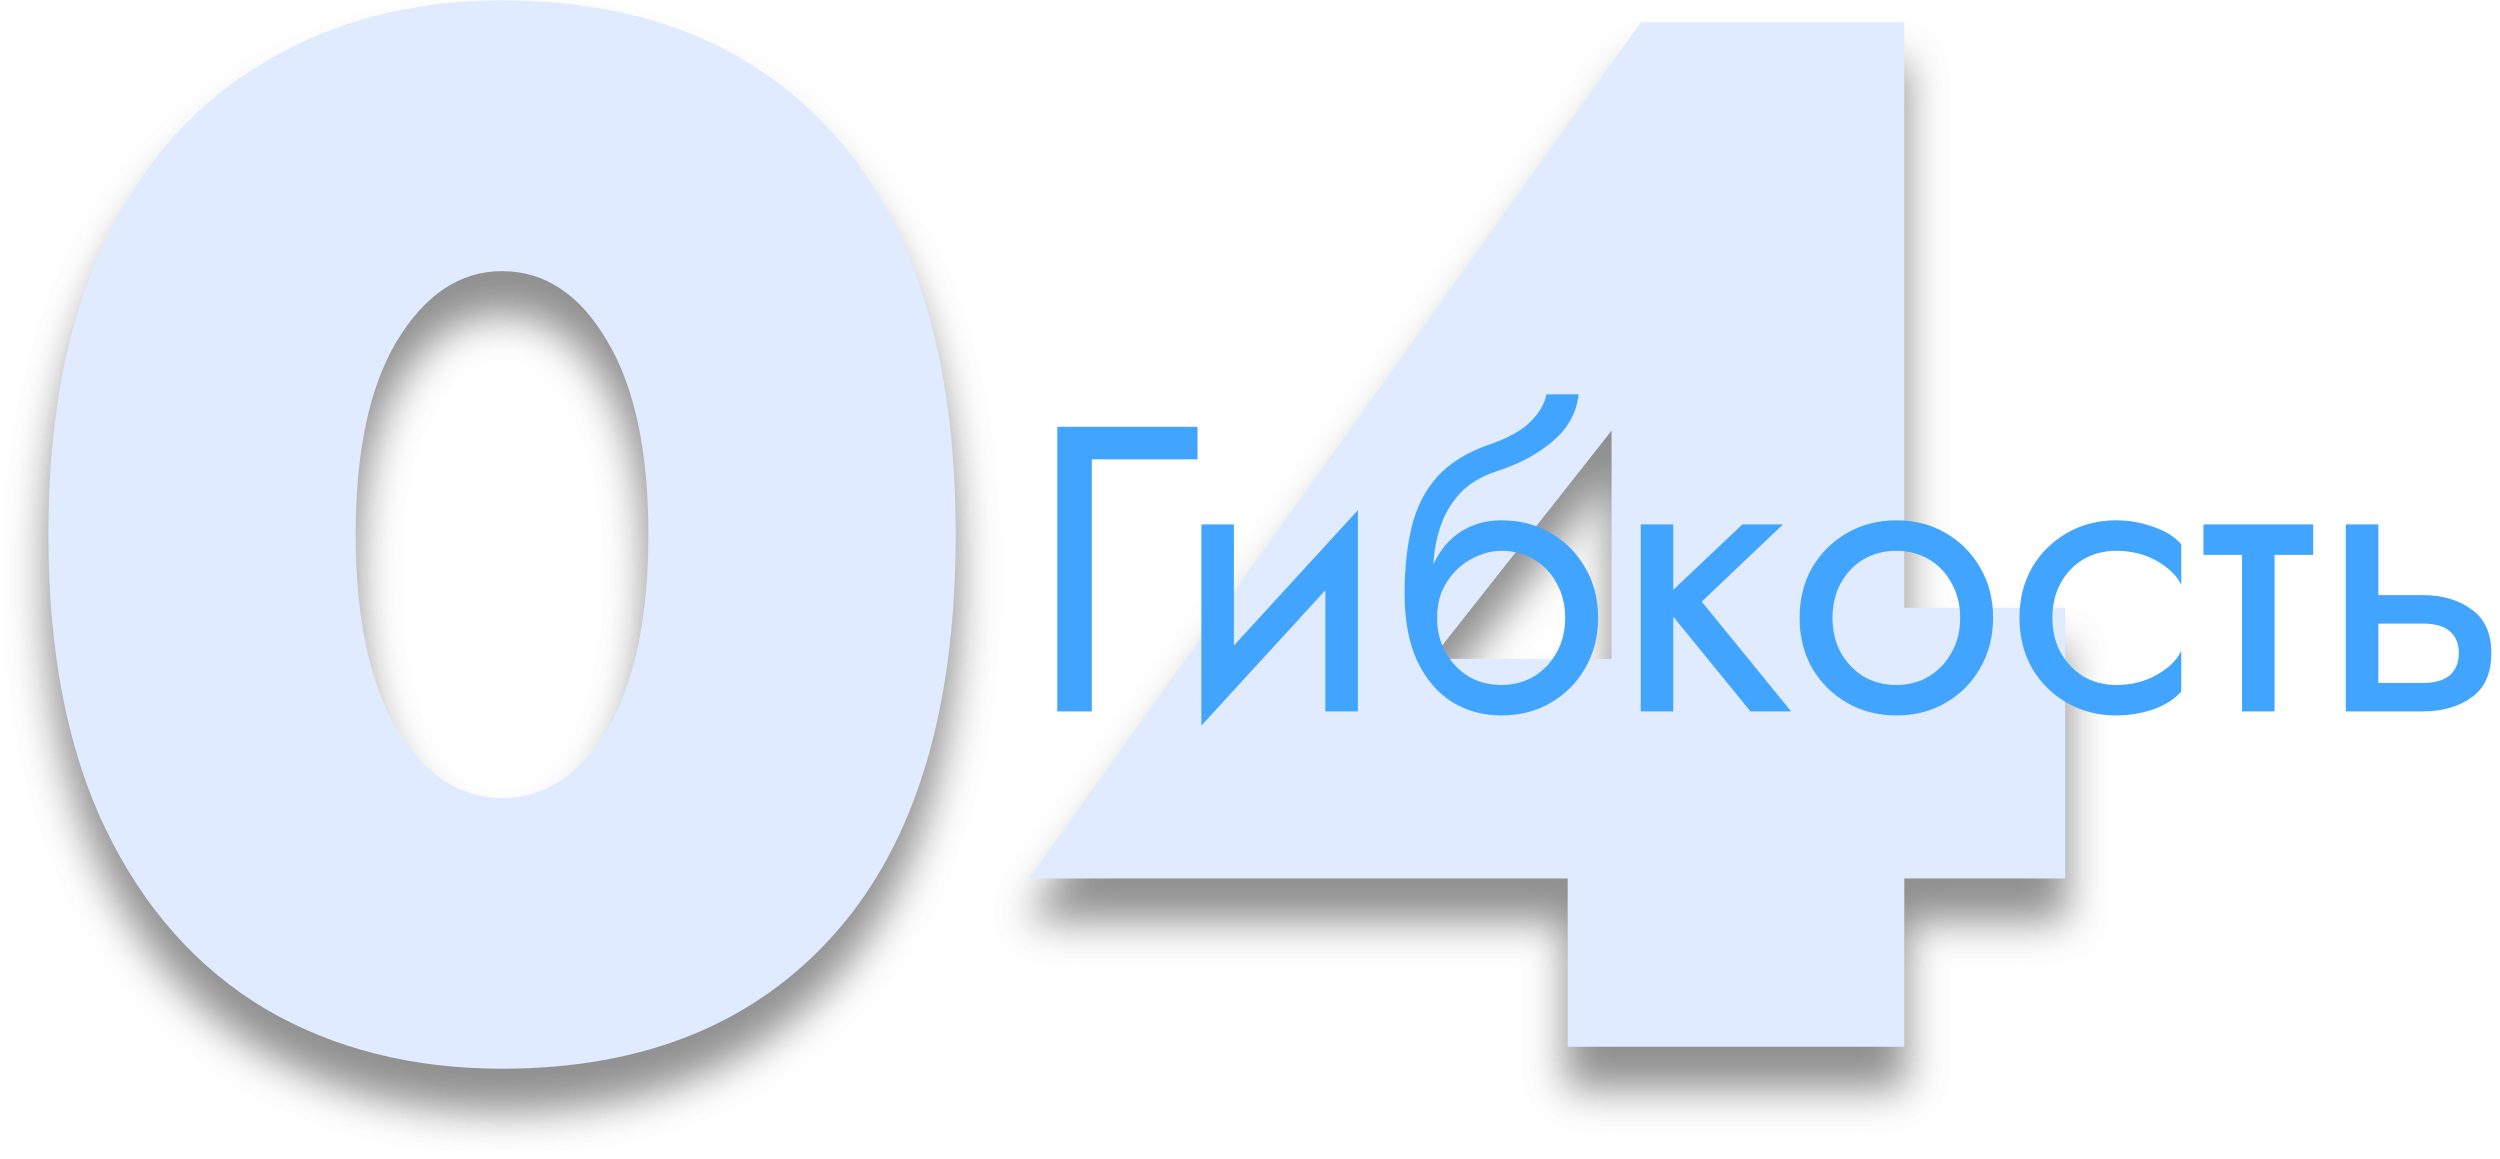
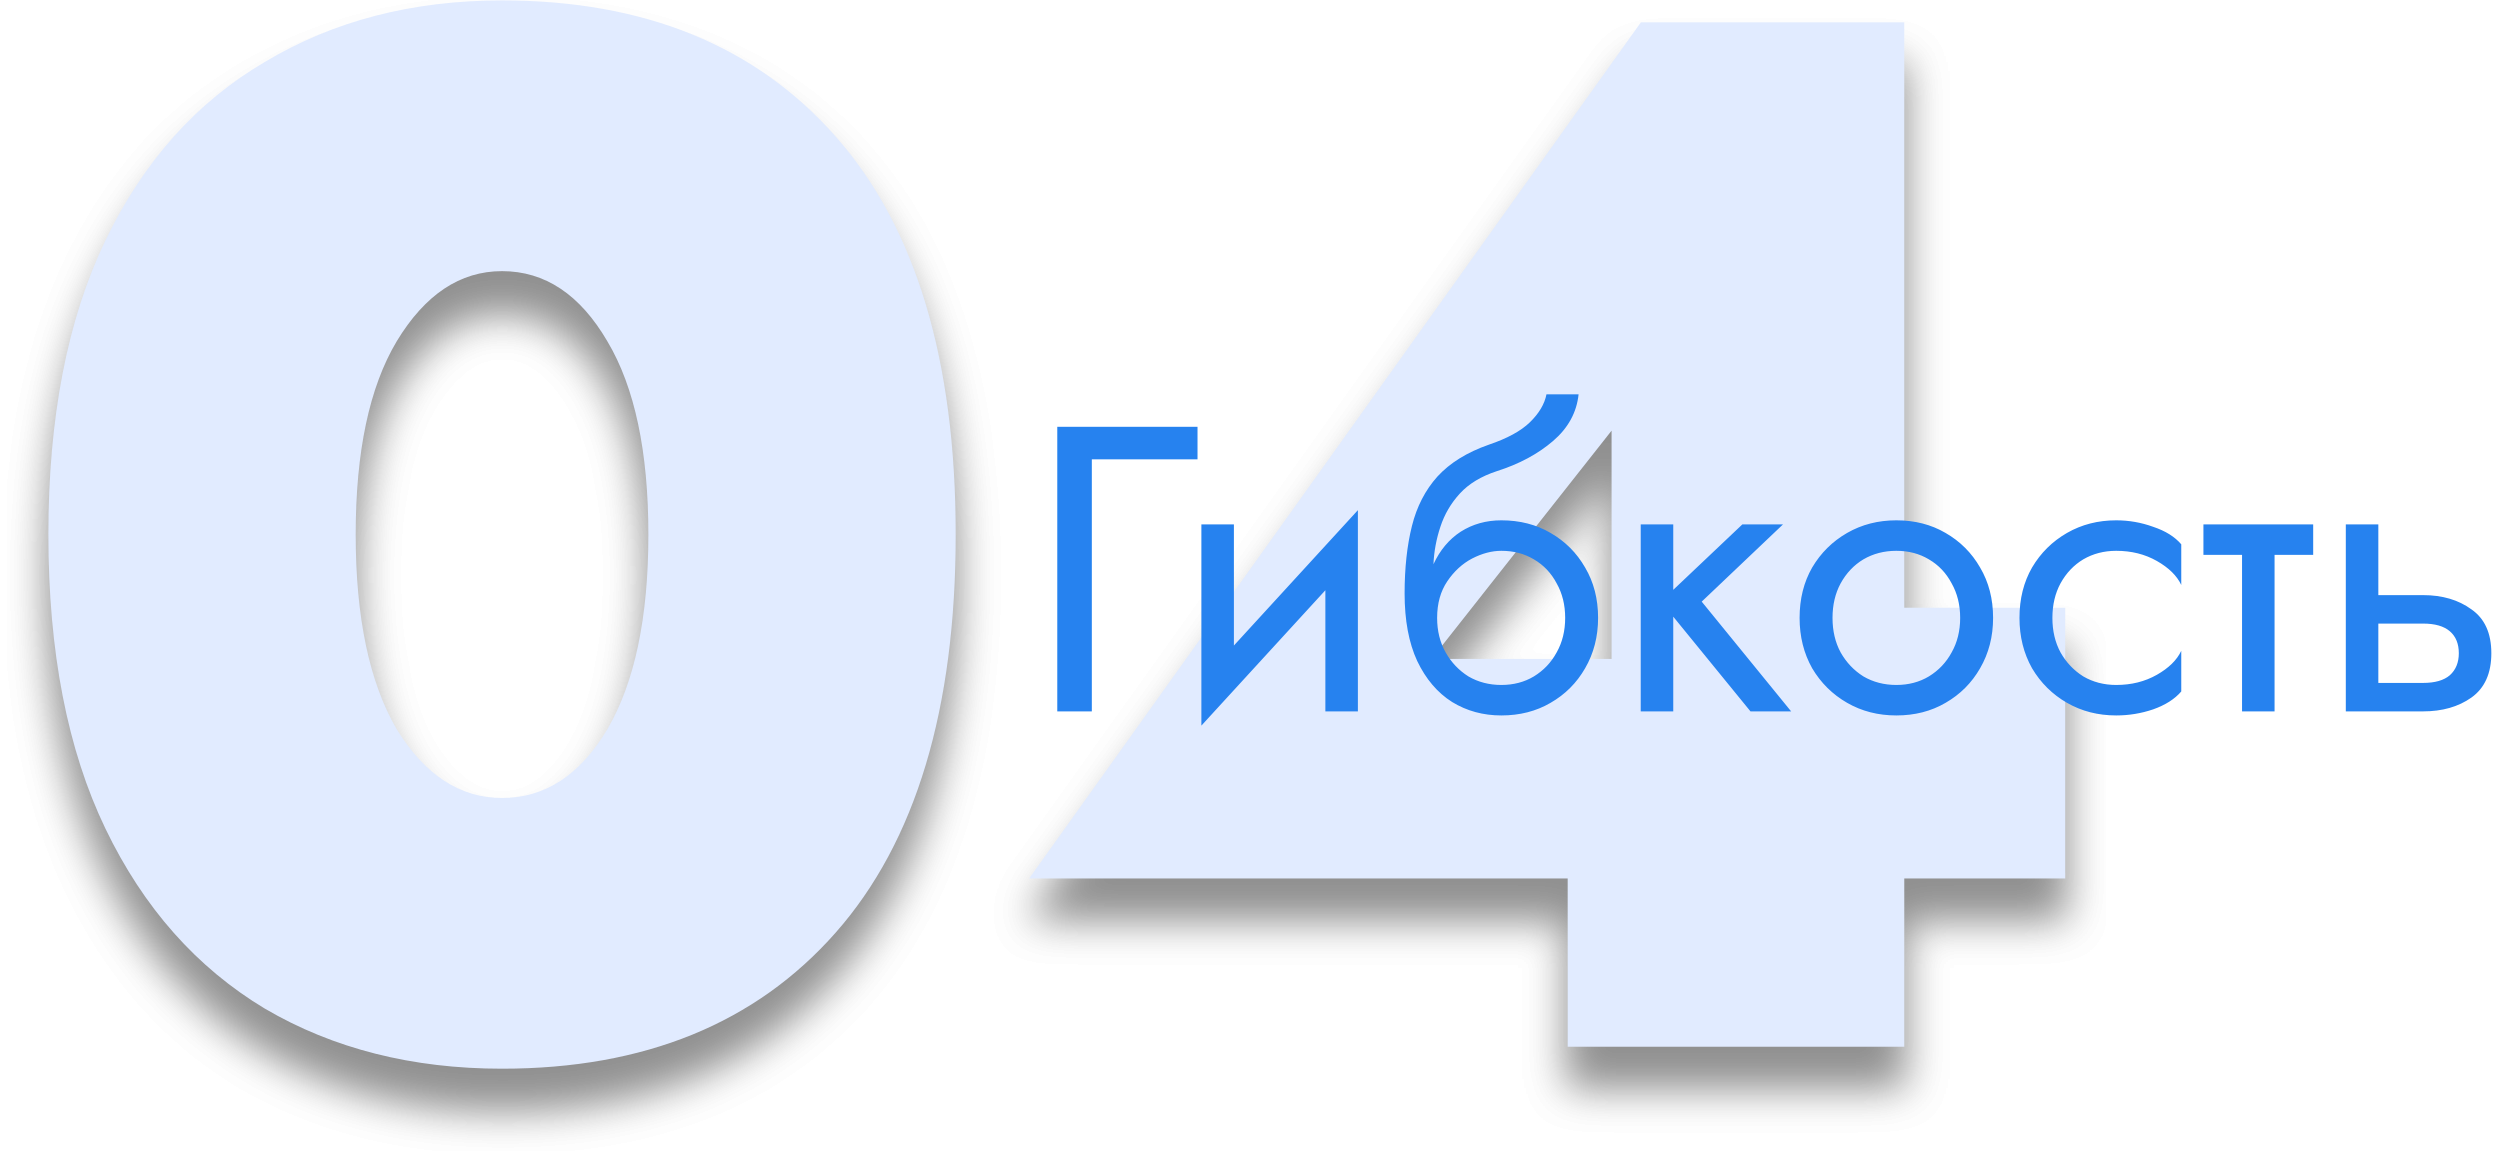
<svg xmlns="http://www.w3.org/2000/svg" width="246" height="114" viewBox="0 0 246 114" fill="none">
  <g filter="url(#filter0_dd)">
    <path d="M4.76 52.6C4.76 41.08 6.632 31.432 10.376 23.656C14.12 15.88 19.352 10.024 26.072 6.088C32.792 2.056 40.568 0.04 49.4 0.04C63.416 0.04 74.36 4.504 82.232 13.432C90.104 22.36 94.04 35.416 94.04 52.6C94.04 69.784 90.104 82.84 82.232 91.768C74.36 100.696 63.416 105.16 49.4 105.16C40.568 105.16 32.792 103.192 26.072 99.256C19.352 95.224 14.12 89.32 10.376 81.544C6.632 73.768 4.76 64.12 4.76 52.6ZM35 52.6C35 60.76 36.344 67.144 39.032 71.752C41.816 76.264 45.272 78.52 49.4 78.52C53.624 78.52 57.08 76.264 59.768 71.752C62.456 67.144 63.8 60.76 63.8 52.6C63.8 44.44 62.456 38.104 59.768 33.592C57.08 28.984 53.624 26.68 49.4 26.68C45.272 26.68 41.816 28.984 39.032 33.592C36.344 38.104 35 44.44 35 52.6ZM101.268 86.44L161.46 2.2H187.38V59.8H203.22V86.44H187.38V103H154.26V86.44H101.268ZM140.868 64.84H158.58V42.376L140.868 64.84Z" fill="#E1EBFF" />
  </g>
-   <path d="M104.036 42H117.836V45.2H107.436V70H104.036V42ZM121.416 51.6V63.52L133.616 50.2V70H130.416V58.08L118.216 71.4V51.6H121.416ZM138.213 58.4C138.213 55.893 138.453 53.68 138.933 51.76C139.413 49.84 140.253 48.213 141.453 46.88C142.679 45.547 144.359 44.507 146.493 43.76C148.306 43.147 149.653 42.413 150.533 41.56C151.439 40.68 151.986 39.76 152.173 38.8H155.333C155.146 40.587 154.306 42.12 152.813 43.4C151.319 44.68 149.479 45.667 147.293 46.36C145.746 46.867 144.533 47.6 143.653 48.56C142.773 49.52 142.133 50.613 141.733 51.84C141.333 53.04 141.106 54.267 141.053 55.52C141.693 54.133 142.586 53.067 143.733 52.32C144.906 51.573 146.239 51.2 147.733 51.2C149.546 51.2 151.159 51.613 152.573 52.44C154.013 53.267 155.146 54.4 155.973 55.84C156.826 57.28 157.253 58.933 157.253 60.8C157.253 62.64 156.826 64.293 155.973 65.76C155.146 67.2 154.013 68.333 152.573 69.16C151.159 69.987 149.546 70.4 147.733 70.4C145.946 70.4 144.333 69.96 142.893 69.08C141.453 68.173 140.306 66.827 139.452 65.04C138.626 63.253 138.213 61.04 138.213 58.4ZM141.413 60.8C141.413 62.08 141.693 63.213 142.253 64.2C142.813 65.187 143.559 65.973 144.493 66.56C145.453 67.12 146.533 67.4 147.733 67.4C148.933 67.4 149.999 67.12 150.933 66.56C151.893 65.973 152.639 65.187 153.173 64.2C153.733 63.213 154.013 62.08 154.013 60.8C154.013 59.52 153.733 58.387 153.173 57.4C152.639 56.387 151.893 55.6 150.933 55.04C149.999 54.48 148.933 54.2 147.733 54.2C146.799 54.2 145.839 54.453 144.853 54.96C143.893 55.467 143.079 56.213 142.413 57.2C141.746 58.187 141.413 59.387 141.413 60.8ZM161.448 51.6H164.648V58.04L171.448 51.6H175.448L167.448 59.2L176.248 70H172.248L164.648 60.68V70H161.448V51.6ZM177.08 60.8C177.08 58.933 177.493 57.28 178.32 55.84C179.173 54.4 180.32 53.267 181.76 52.44C183.2 51.613 184.813 51.2 186.6 51.2C188.413 51.2 190.026 51.613 191.44 52.44C192.88 53.267 194.013 54.4 194.84 55.84C195.693 57.28 196.12 58.933 196.12 60.8C196.12 62.64 195.693 64.293 194.84 65.76C194.013 67.2 192.88 68.333 191.44 69.16C190.026 69.987 188.413 70.4 186.6 70.4C184.813 70.4 183.2 69.987 181.76 69.16C180.32 68.333 179.173 67.2 178.32 65.76C177.493 64.293 177.08 62.64 177.08 60.8ZM180.32 60.8C180.32 62.08 180.586 63.213 181.12 64.2C181.68 65.187 182.426 65.973 183.36 66.56C184.32 67.12 185.4 67.4 186.6 67.4C187.8 67.4 188.866 67.12 189.8 66.56C190.76 65.973 191.506 65.187 192.04 64.2C192.6 63.213 192.88 62.08 192.88 60.8C192.88 59.52 192.6 58.387 192.04 57.4C191.506 56.387 190.76 55.6 189.8 55.04C188.866 54.48 187.8 54.2 186.6 54.2C185.4 54.2 184.32 54.48 183.36 55.04C182.426 55.6 181.68 56.387 181.12 57.4C180.586 58.387 180.32 59.52 180.32 60.8ZM201.956 60.8C201.956 62.08 202.222 63.213 202.756 64.2C203.316 65.187 204.062 65.973 204.996 66.56C205.956 67.12 207.036 67.4 208.236 67.4C209.729 67.4 211.062 67.067 212.236 66.4C213.409 65.733 214.209 64.947 214.636 64.04V68.04C213.996 68.787 213.076 69.373 211.876 69.8C210.702 70.2 209.489 70.4 208.236 70.4C206.449 70.4 204.836 69.987 203.396 69.16C201.956 68.333 200.809 67.2 199.956 65.76C199.129 64.293 198.716 62.64 198.716 60.8C198.716 58.933 199.129 57.28 199.956 55.84C200.809 54.4 201.956 53.267 203.396 52.44C204.836 51.613 206.449 51.2 208.236 51.2C209.489 51.2 210.702 51.413 211.876 51.84C213.076 52.24 213.996 52.813 214.636 53.56V57.56C214.209 56.653 213.409 55.867 212.236 55.2C211.062 54.533 209.729 54.2 208.236 54.2C207.036 54.2 205.956 54.48 204.996 55.04C204.062 55.6 203.316 56.387 202.756 57.4C202.222 58.387 201.956 59.52 201.956 60.8ZM216.817 51.6H227.617V54.6H223.817V70H220.617V54.6H216.817V51.6ZM230.828 51.6H234.028V58.56H238.428C240.321 58.56 241.908 59.027 243.188 59.96C244.495 60.867 245.148 62.307 245.148 64.28C245.148 66.253 244.495 67.707 243.188 68.64C241.908 69.547 240.321 70 238.428 70H230.828V51.6ZM238.428 61.36H234.028V67.2H238.428C239.601 67.2 240.481 66.947 241.068 66.44C241.655 65.907 241.948 65.187 241.948 64.28C241.948 63.347 241.655 62.627 241.068 62.12C240.481 61.613 239.601 61.36 238.428 61.36Z" fill="#41A4FF" />
+   <path d="M104.036 42H117.836V45.2H107.436V70H104.036V42ZM121.416 51.6V63.52L133.616 50.2V70H130.416V58.08L118.216 71.4V51.6H121.416ZM138.213 58.4C138.213 55.893 138.453 53.68 138.933 51.76C139.413 49.84 140.253 48.213 141.453 46.88C142.679 45.547 144.359 44.507 146.493 43.76C148.306 43.147 149.653 42.413 150.533 41.56C151.439 40.68 151.986 39.76 152.173 38.8H155.333C155.146 40.587 154.306 42.12 152.813 43.4C151.319 44.68 149.479 45.667 147.293 46.36C145.746 46.867 144.533 47.6 143.653 48.56C142.773 49.52 142.133 50.613 141.733 51.84C141.333 53.04 141.106 54.267 141.053 55.52C141.693 54.133 142.586 53.067 143.733 52.32C144.906 51.573 146.239 51.2 147.733 51.2C149.546 51.2 151.159 51.613 152.573 52.44C154.013 53.267 155.146 54.4 155.973 55.84C156.826 57.28 157.253 58.933 157.253 60.8C157.253 62.64 156.826 64.293 155.973 65.76C155.146 67.2 154.013 68.333 152.573 69.16C151.159 69.987 149.546 70.4 147.733 70.4C145.946 70.4 144.333 69.96 142.893 69.08C141.453 68.173 140.306 66.827 139.452 65.04C138.626 63.253 138.213 61.04 138.213 58.4ZM141.413 60.8C141.413 62.08 141.693 63.213 142.253 64.2C142.813 65.187 143.559 65.973 144.493 66.56C145.453 67.12 146.533 67.4 147.733 67.4C148.933 67.4 149.999 67.12 150.933 66.56C151.893 65.973 152.639 65.187 153.173 64.2C153.733 63.213 154.013 62.08 154.013 60.8C154.013 59.52 153.733 58.387 153.173 57.4C152.639 56.387 151.893 55.6 150.933 55.04C149.999 54.48 148.933 54.2 147.733 54.2C146.799 54.2 145.839 54.453 144.853 54.96C143.893 55.467 143.079 56.213 142.413 57.2C141.746 58.187 141.413 59.387 141.413 60.8ZM161.448 51.6H164.648V58.04L171.448 51.6H175.448L167.448 59.2L176.248 70H172.248L164.648 60.68V70H161.448V51.6ZM177.08 60.8C177.08 58.933 177.493 57.28 178.32 55.84C179.173 54.4 180.32 53.267 181.76 52.44C183.2 51.613 184.813 51.2 186.6 51.2C188.413 51.2 190.026 51.613 191.44 52.44C192.88 53.267 194.013 54.4 194.84 55.84C195.693 57.28 196.12 58.933 196.12 60.8C196.12 62.64 195.693 64.293 194.84 65.76C194.013 67.2 192.88 68.333 191.44 69.16C190.026 69.987 188.413 70.4 186.6 70.4C184.813 70.4 183.2 69.987 181.76 69.16C180.32 68.333 179.173 67.2 178.32 65.76C177.493 64.293 177.08 62.64 177.08 60.8ZM180.32 60.8C180.32 62.08 180.586 63.213 181.12 64.2C181.68 65.187 182.426 65.973 183.36 66.56C184.32 67.12 185.4 67.4 186.6 67.4C187.8 67.4 188.866 67.12 189.8 66.56C190.76 65.973 191.506 65.187 192.04 64.2C192.6 63.213 192.88 62.08 192.88 60.8C192.88 59.52 192.6 58.387 192.04 57.4C191.506 56.387 190.76 55.6 189.8 55.04C188.866 54.48 187.8 54.2 186.6 54.2C185.4 54.2 184.32 54.48 183.36 55.04C182.426 55.6 181.68 56.387 181.12 57.4C180.586 58.387 180.32 59.52 180.32 60.8ZM201.956 60.8C201.956 62.08 202.222 63.213 202.756 64.2C203.316 65.187 204.062 65.973 204.996 66.56C205.956 67.12 207.036 67.4 208.236 67.4C209.729 67.4 211.062 67.067 212.236 66.4C213.409 65.733 214.209 64.947 214.636 64.04V68.04C213.996 68.787 213.076 69.373 211.876 69.8C210.702 70.2 209.489 70.4 208.236 70.4C206.449 70.4 204.836 69.987 203.396 69.16C201.956 68.333 200.809 67.2 199.956 65.76C199.129 64.293 198.716 62.64 198.716 60.8C198.716 58.933 199.129 57.28 199.956 55.84C200.809 54.4 201.956 53.267 203.396 52.44C204.836 51.613 206.449 51.2 208.236 51.2C209.489 51.2 210.702 51.413 211.876 51.84C213.076 52.24 213.996 52.813 214.636 53.56V57.56C214.209 56.653 213.409 55.867 212.236 55.2C211.062 54.533 209.729 54.2 208.236 54.2C207.036 54.2 205.956 54.48 204.996 55.04C204.062 55.6 203.316 56.387 202.756 57.4C202.222 58.387 201.956 59.52 201.956 60.8ZM216.817 51.6H227.617V54.6H223.817V70H220.617V54.6H216.817V51.6ZM230.828 51.6H234.028V58.56H238.428C240.321 58.56 241.908 59.027 243.188 59.96C244.495 60.867 245.148 62.307 245.148 64.28C245.148 66.253 244.495 67.707 243.188 68.64C241.908 69.547 240.321 70 238.428 70H230.828V51.6ZM238.428 61.36H234.028V67.2H238.428C239.601 67.2 240.481 66.947 241.068 66.44C241.655 65.907 241.948 65.187 241.948 64.28C241.948 63.347 241.655 62.627 241.068 62.12C240.481 61.613 239.601 61.36 238.428 61.36Z" fill="#2682EF" />
  <defs>
    <filter id="filter0_dd" x="0.76" y="0.04" width="206.46" height="113.12" filterUnits="userSpaceOnUse" color-interpolation-filters="sRGB">
      <feFlood flood-opacity="0" result="BackgroundImageFix" />
      <feColorMatrix in="SourceAlpha" type="matrix" values="0 0 0 0 0 0 0 0 0 0 0 0 0 0 0 0 0 0 127 0" />
      <feOffset dy="4" />
      <feGaussianBlur stdDeviation="2" />
      <feColorMatrix type="matrix" values="0 0 0 0 0 0 0 0 0 0 0 0 0 0 0 0 0 0 0.25 0" />
      <feBlend mode="normal" in2="BackgroundImageFix" result="effect1_dropShadow" />
      <feColorMatrix in="SourceAlpha" type="matrix" values="0 0 0 0 0 0 0 0 0 0 0 0 0 0 0 0 0 0 127 0" />
      <feOffset dy="4" />
      <feGaussianBlur stdDeviation="2" />
      <feColorMatrix type="matrix" values="0 0 0 0 0 0 0 0 0 0 0 0 0 0 0 0 0 0 0.25 0" />
      <feBlend mode="normal" in2="effect1_dropShadow" result="effect2_dropShadow" />
      <feBlend mode="normal" in="SourceGraphic" in2="effect2_dropShadow" result="shape" />
    </filter>
  </defs>
</svg>
